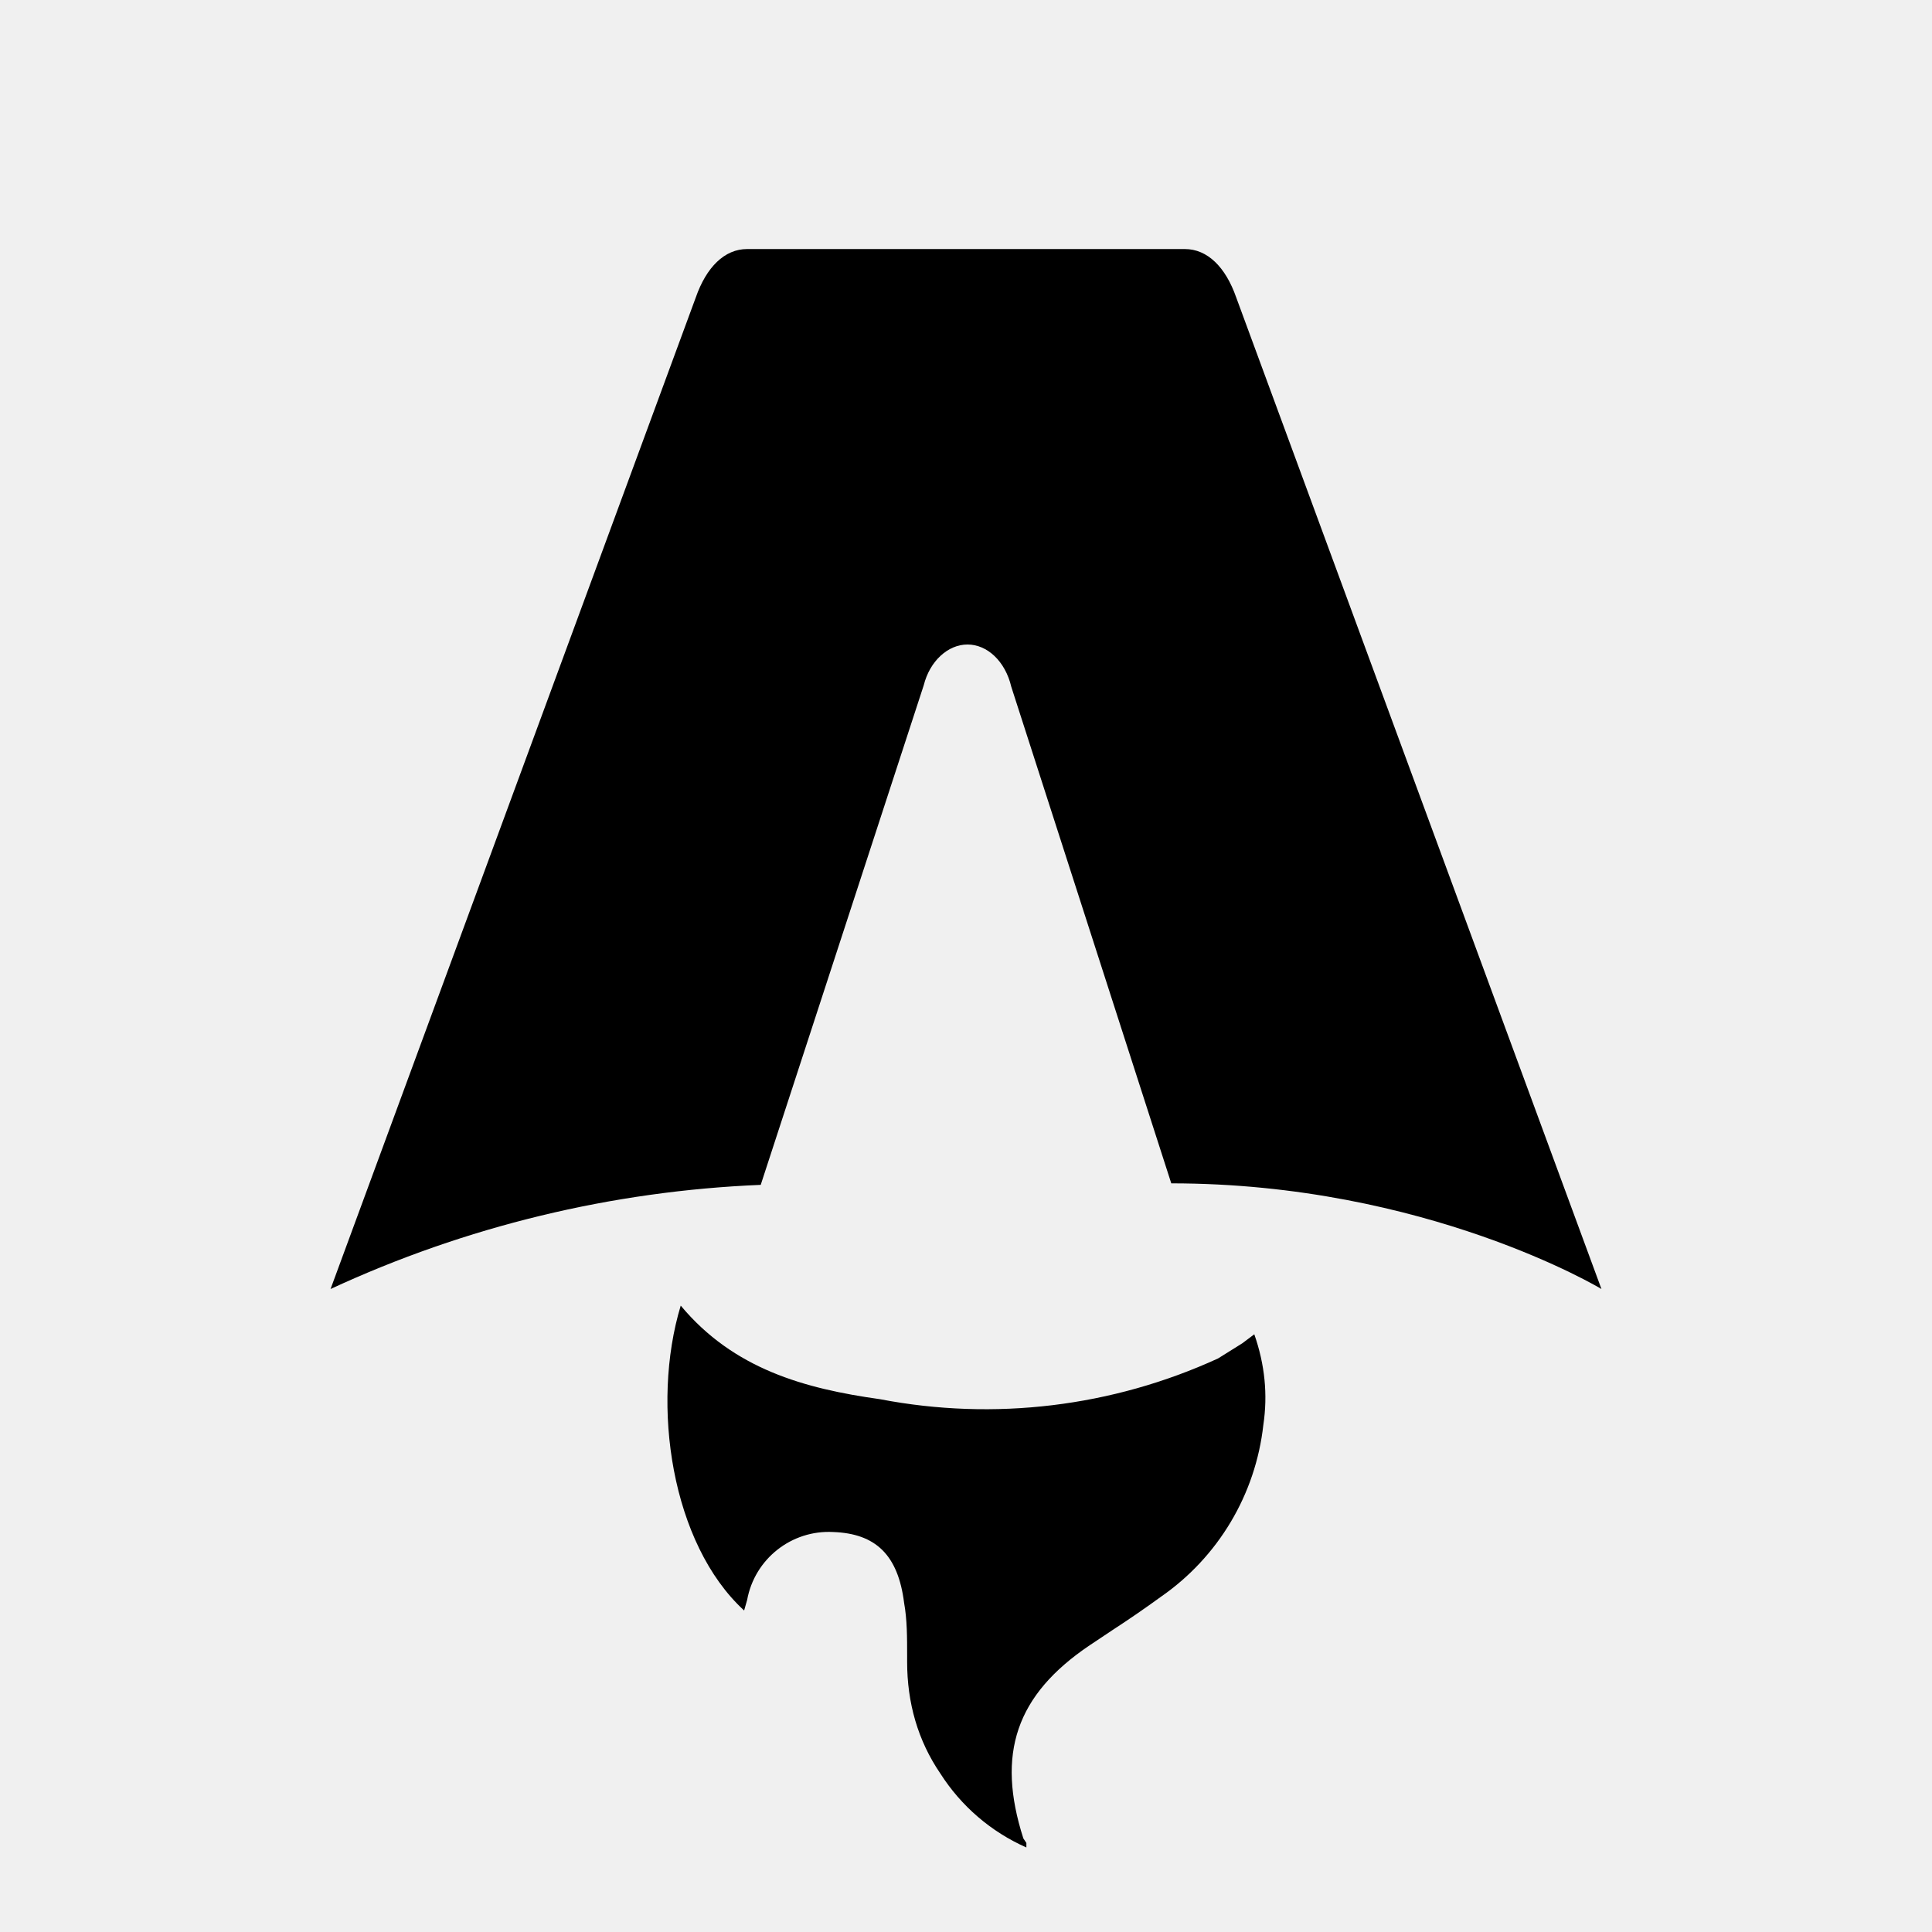
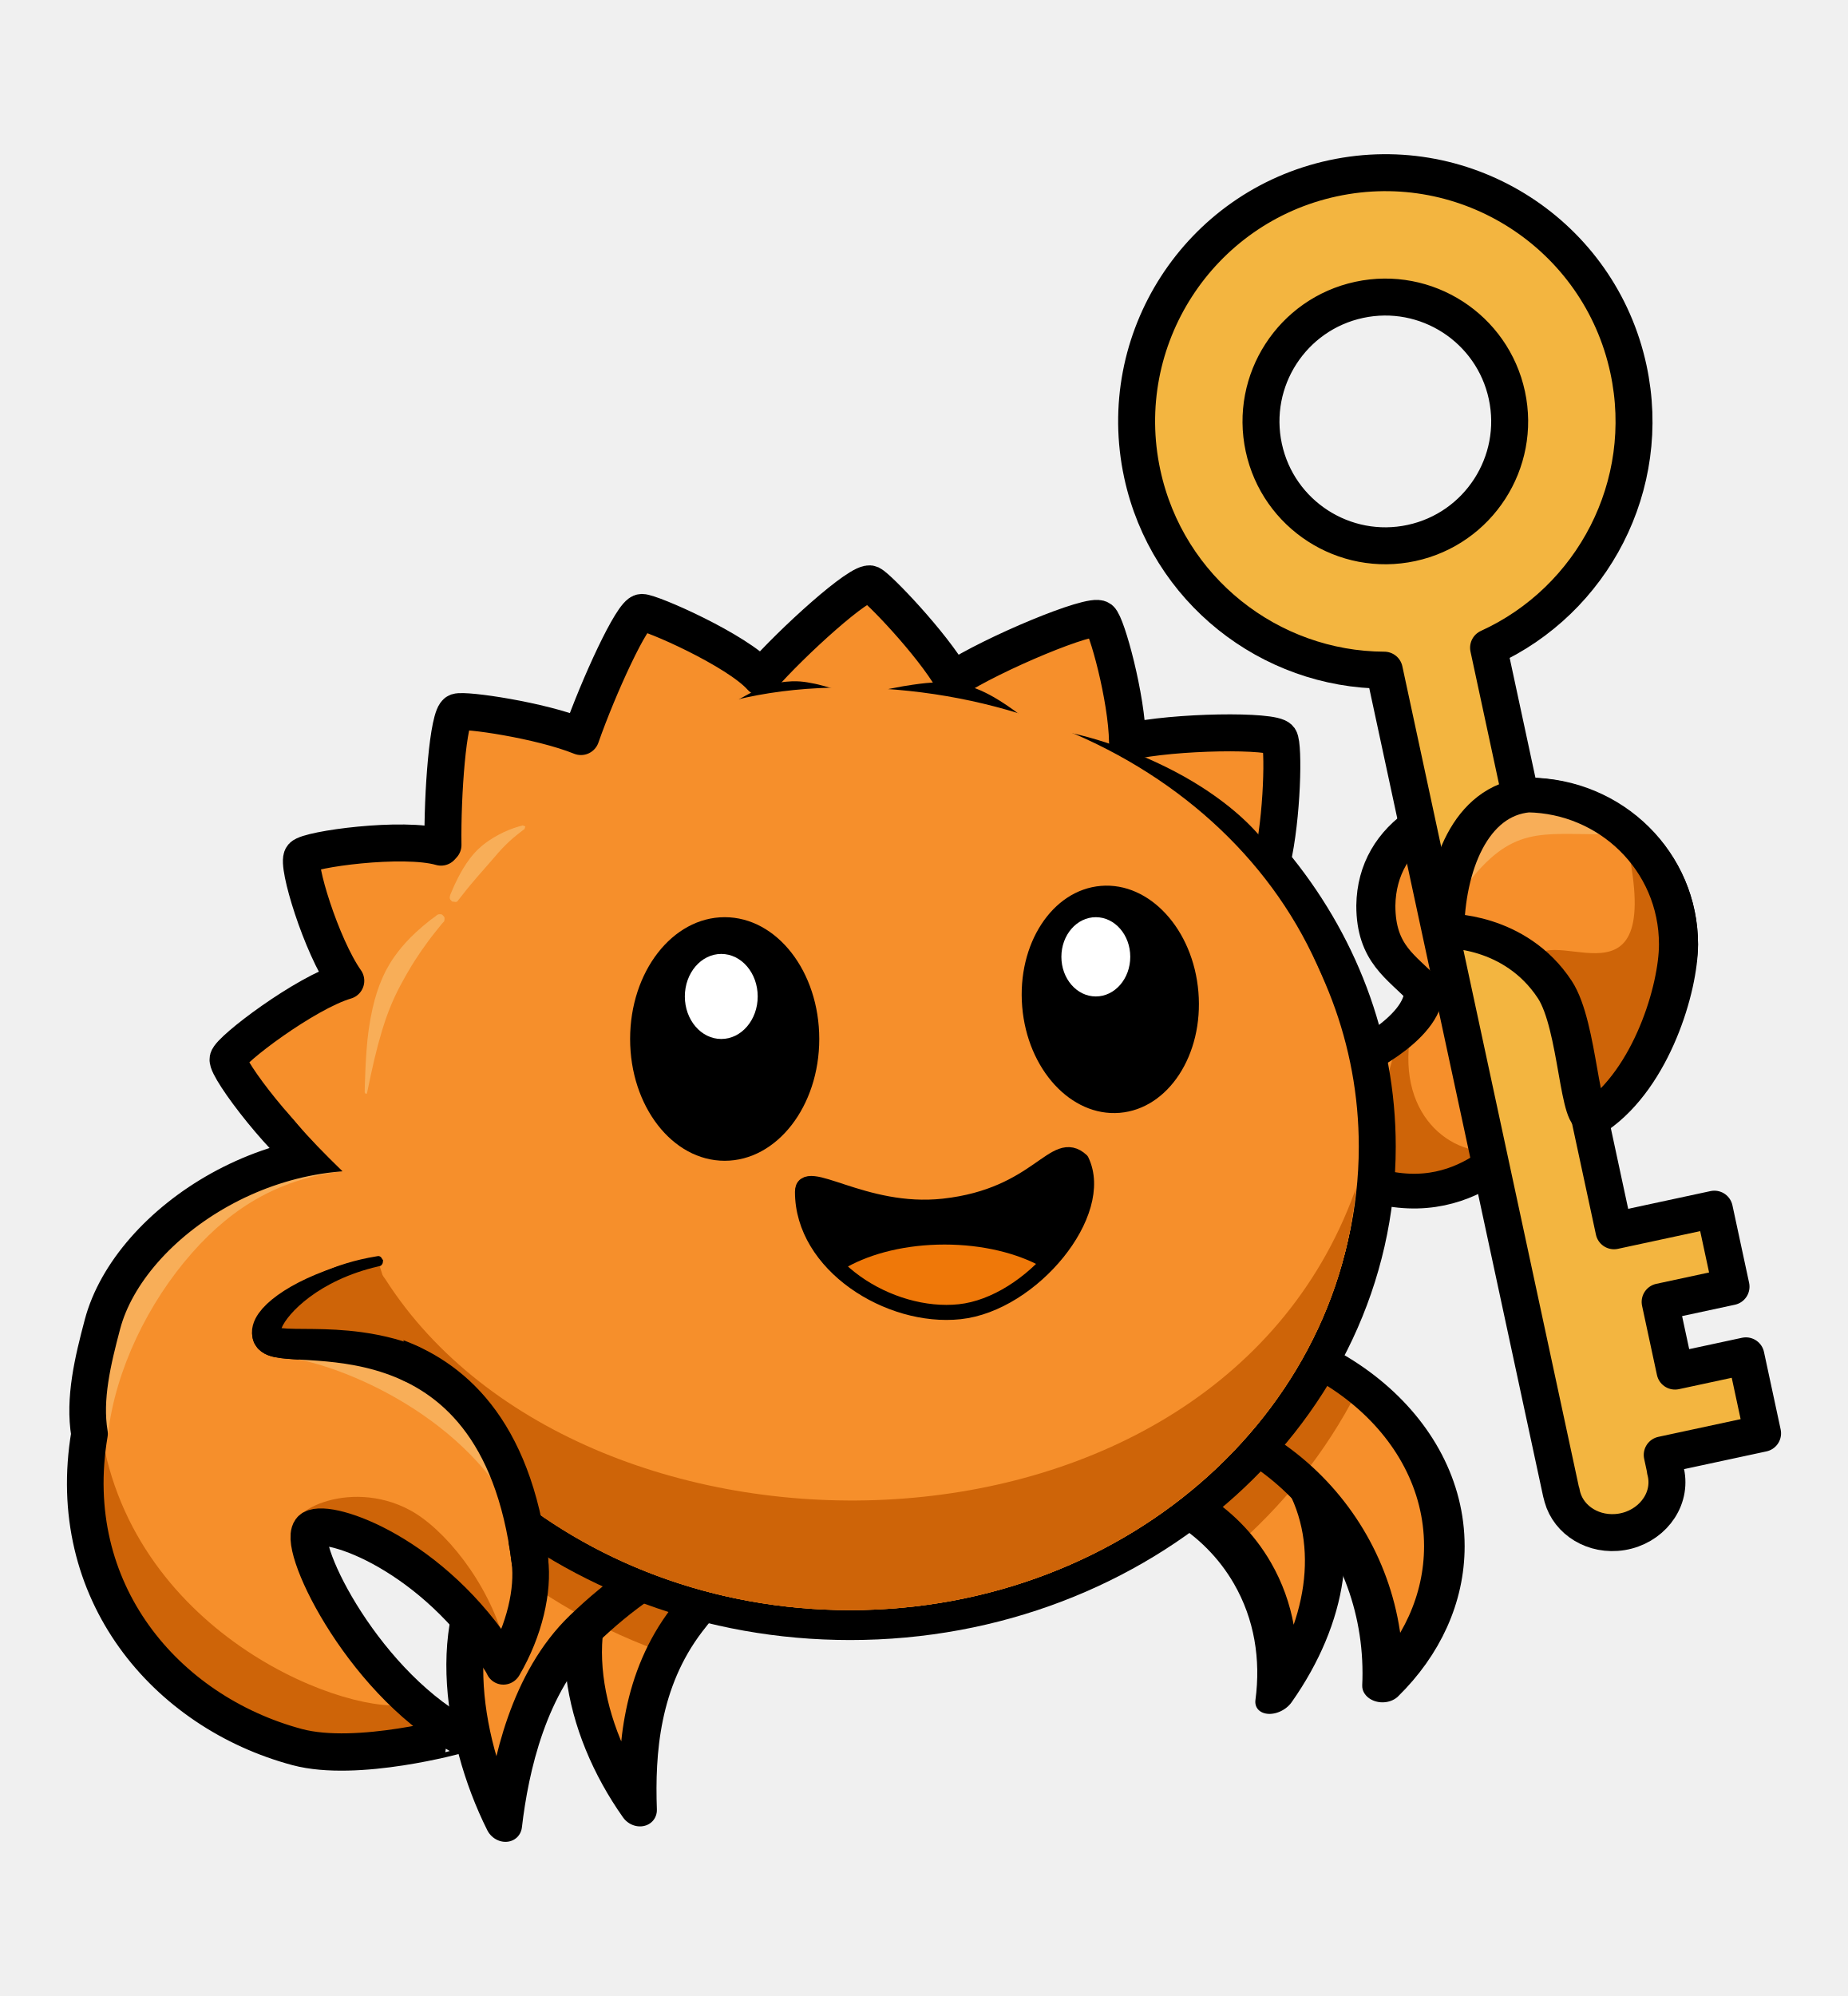
- <svg xmlns="http://www.w3.org/2000/svg" fill="none" viewBox="0 0 128 128">
-   <path d="M50.4 78.5a75.1 75.1 0 0 0-28.5 6.9l24.2-65.7c.7-2 1.9-3.2 3.4-3.2h29c1.5 0 2.7 1.2 3.4 3.2l24.2 65.7s-11.6-7-28.5-7L67 45.5c-.4-1.7-1.6-2.8-2.9-2.8-1.3 0-2.5 1.1-2.9 2.7L50.4 78.5Zm-1.1 28.2Zm-4.2-20.2c-2 6.6-.6 15.8 4.2 20.2a17.5 17.5 0 0 1 .2-.7 5.5 5.5 0 0 1 5.7-4.5c2.8.1 4.3 1.5 4.7 4.7.2 1.1.2 2.3.2 3.5v.4c0 2.7.7 5.2 2.2 7.4a13 13 0 0 0 5.7 4.9v-.3l-.2-.3c-1.8-5.6-.5-9.5 4.4-12.8l1.5-1a73 73 0 0 0 3.2-2.2 16 16 0 0 0 6.8-11.4c.3-2 .1-4-.6-6l-.8.6-1.6 1a37 37 0 0 1-22.4 2.7c-5-.7-9.7-2-13.2-6.2Z" />
-   <style>
-         path { fill: #000; }
-         @media (prefers-color-scheme: dark) {
-             path { fill: #FFF; }
-         }
-     </style>
+ <svg xmlns="http://www.w3.org/2000/svg" width="100%" height="100%" viewBox="0 0 1000 1080" version="1.1" xml:space="preserve" style="fill-rule:evenodd;clip-rule:evenodd;stroke-linecap:round;stroke-linejoin:round;stroke-miterlimit:1.5;">
+   <g transform="matrix(1.00956,0,0,1.00956,-9.87295,14.5859)">
+     <g transform="matrix(0.649776,0.496191,-0.447384,0.585862,649.54,333.004)">
+       <path d="M172.095,915.333C111.226,894.236 57.162,842.689 57.162,774.679C57.162,696.47 115.021,631.668 190.234,620.781C150.617,646.433 122.524,710.314 122.524,784.978C122.524,840.093 148.144,883.009 172.095,915.333Z" style="fill:rgb(246,143,43);" />
+       <clipPath id="_clip1">
+         <path d="M172.095,915.333C111.226,894.236 57.162,842.689 57.162,774.679C57.162,696.47 115.021,631.668 190.234,620.781C150.617,646.433 122.524,710.314 122.524,784.978C122.524,840.093 148.144,883.009 172.095,915.333Z" />
+       </clipPath>
+       <g clip-path="url(#_clip1)">
+         <g transform="matrix(1.01908,-0.8631,0.73137,1.06223,-865.192,142.086)">
+           <circle cx="425.816" cy="633.12" r="282.563" style="fill:rgb(206,100,8);" />
+         </g>
+       </g>
+       <path d="M172.095,915.333C111.226,894.236 57.162,842.689 57.162,774.679C57.162,696.47 115.021,631.668 190.234,620.781C150.617,646.433 122.524,710.314 122.524,784.978C122.524,840.093 148.144,883.009 172.095,915.333Z" style="fill:none;stroke:black;stroke-width:25.45px;" />
+     </g>
+     <g transform="matrix(0.567307,0.588708,-0.530801,0.511505,661.615,383.414)">
+       <path d="M186.155,918.413C125.286,897.316 57.162,842.689 57.162,774.679C57.162,696.47 115.021,631.668 190.234,620.781C150.617,646.433 130.903,704.265 130.903,778.929C130.903,834.044 162.203,886.089 186.155,918.413Z" style="fill:rgb(246,143,43);" />
+       <clipPath id="_clip2">
+         <path d="M186.155,918.413C125.286,897.316 57.162,842.689 57.162,774.679C57.162,696.47 115.021,631.668 190.234,620.781C150.617,646.433 130.903,704.265 130.903,778.929C130.903,834.044 162.203,886.089 186.155,918.413Z" />
+       </clipPath>
+       <g clip-path="url(#_clip2)">
+         <g transform="matrix(0.889738,-1.02403,0.867738,0.927416,-890.534,249.844)">
+           <circle cx="425.816" cy="633.12" r="282.563" style="fill:rgb(206,100,8);" />
+         </g>
+       </g>
+       <path d="M186.155,918.413C125.286,897.316 57.162,842.689 57.162,774.679C57.162,696.47 115.021,631.668 190.234,620.781C150.617,646.433 130.903,704.265 130.903,778.929C130.903,834.044 162.203,886.089 186.155,918.413Z" style="fill:none;stroke:black;stroke-width:25.45px;" />
+     </g>
+     <g transform="matrix(0.888193,-0.512799,0.364711,0.631697,99.2063,475.743)">
+       <path d="M109.138,658.683C136.642,634.114 172.925,619.171 212.67,619.171C298.497,619.171 368.178,688.852 368.178,774.679C368.178,829.312 339.944,877.403 297.284,905.143C311.274,879.629 319.319,849.78 319.319,817.893C319.319,724.049 249.638,647.86 163.811,647.86C144.575,647.86 126.15,651.687 109.138,658.683Z" style="fill:rgb(246,143,43);" />
+       <clipPath id="_clip3">
+         <path d="M109.138,658.683C136.642,634.114 172.925,619.171 212.67,619.171C298.497,619.171 368.178,688.852 368.178,774.679C368.178,829.312 339.944,877.403 297.284,905.143C311.274,879.629 319.319,849.78 319.319,817.893C319.319,724.049 249.638,647.86 163.811,647.86C144.575,647.86 126.15,651.687 109.138,658.683Z" />
+       </clipPath>
+       <g clip-path="url(#_clip3)">
+         <g transform="matrix(0.885204,0.71859,-0.480316,1.16973,174.618,-632.032)">
+           <circle cx="425.816" cy="633.12" r="282.563" style="fill:rgb(206,100,8);" />
+         </g>
+       </g>
+       <path d="M109.138,658.683C136.642,634.114 172.925,619.171 212.67,619.171C298.497,619.171 368.178,688.852 368.178,774.679C368.178,829.312 339.944,877.403 297.284,905.143C311.274,879.629 319.319,849.78 319.319,817.893C319.319,724.049 249.638,647.86 163.811,647.86C144.575,647.86 126.15,651.687 109.138,658.683Z" style="fill:none;stroke:black;stroke-width:22.26px;" />
+     </g>
+     <g transform="matrix(0.930189,0,0,0.755663,441.541,228.859)">
+       <path d="M57.924,759.2C65.703,680.628 132.066,619.171 212.67,619.171C298.497,619.171 368.178,688.852 368.178,774.679C368.178,812.297 354.792,846.812 332.529,873.719C332.642,870.736 332.7,867.736 332.7,864.719C332.7,761.442 265.263,677.594 182.2,677.594C130.608,677.594 85.044,709.941 57.924,759.2Z" style="fill:rgb(246,143,43);" />
+       <clipPath id="_clip4">
+         <path d="M57.924,759.2C65.703,680.628 132.066,619.171 212.67,619.171C298.497,619.171 368.178,688.852 368.178,774.679C368.178,812.297 354.792,846.812 332.529,873.719C332.642,870.736 332.7,867.736 332.7,864.719C332.7,761.442 265.263,677.594 182.2,677.594C130.608,677.594 85.044,709.941 57.924,759.2Z" />
+       </clipPath>
+       <g clip-path="url(#_clip4)">
+         <g transform="matrix(1.12699,0,0,1.30378,-449.102,-320.134)">
+           <circle cx="425.816" cy="633.12" r="282.563" style="fill:rgb(206,100,8);" />
+         </g>
+       </g>
+       <path d="M57.924,759.2C65.703,680.628 132.066,619.171 212.67,619.171C298.497,619.171 368.178,688.852 368.178,774.679C368.178,812.297 354.792,846.812 332.529,873.719C332.642,870.736 332.7,867.736 332.7,864.719C332.7,761.442 265.263,677.594 182.2,677.594C130.608,677.594 85.044,709.941 57.924,759.2Z" style="fill:none;stroke:black;stroke-width:23.38px;" />
+     </g>
+     <g transform="matrix(0.517974,0,0,0.460244,718.823,126.668)">
+       <path d="M54.957,747.973C56.031,663.068 127.511,619.171 212.67,619.171C298.497,619.171 368.178,696.542 368.178,793.135C368.178,859.289 298.497,1016.09 212.67,1016.09C201.978,1016.09 145.112,1118.4 30.855,1065.06C-19.555,1041.53 38.236,993.141 18.085,935.48C29.298,932.246 104.71,892.389 104.71,846.724C82.074,819.37 54.957,804.657 54.957,747.973Z" style="fill:rgb(246,143,43);" />
+       <clipPath id="_clip5">
+         <path d="M54.957,747.973C56.031,663.068 127.511,619.171 212.67,619.171C298.497,619.171 368.178,696.542 368.178,793.135C368.178,859.289 298.497,1016.09 212.67,1016.09C201.978,1016.09 145.112,1118.4 30.855,1065.06C-19.555,1041.53 38.236,993.141 18.085,935.48C29.298,932.246 104.71,892.389 104.71,846.724C82.074,819.37 54.957,804.657 54.957,747.973Z" />
+       </clipPath>
+       <g clip-path="url(#_clip5)">
+         <g transform="matrix(1.9306,-6.03062e-17,5.35849e-17,2.17276,-1387.76,-275.22)">
+           <path d="M765.821,540C758.344,585.307 790.392,607.963 816.663,601.754C825.413,593.003 766.198,634.237 757.725,623.945C749.251,613.653 747.739,547.557 765.821,540Z" style="fill:rgb(206,100,8);" />
+         </g>
+       </g>
+       <path d="M54.957,747.973C56.031,663.068 127.511,619.171 212.67,619.171C298.497,619.171 368.178,696.542 368.178,793.135C368.178,859.289 298.497,1016.09 212.67,1016.09C201.978,1016.09 145.112,1118.4 30.855,1065.06C-19.555,1041.53 38.236,993.141 18.085,935.48C29.298,932.246 104.71,892.389 104.71,846.724C82.074,819.37 54.957,804.657 54.957,747.973Z" style="fill:none;stroke:black;stroke-width:40.43px;" />
+     </g>
+     <path d="M195.139,511.213C181.913,492.443 168.524,448.438 171.843,444.619C175.244,440.705 225.727,433.741 246.182,439.589C246.534,439.199 246.888,438.809 247.243,438.421C246.828,411.346 249.975,368.819 254.818,367.15C259.052,365.691 299.343,371.483 321.19,380.322C330.517,353.711 348.765,313.808 353.794,313.79C358.908,313.772 404.869,333.954 417.86,348.556C433.916,330.093 471.309,296.065 476.505,298.598C480.535,300.563 509.004,330.037 520.539,349.877C541.851,335.928 594.984,313.745 599.49,317.375C603.033,320.228 613.855,359.526 614.17,383.18C639.313,377.388 692.451,376.748 695.604,381.42C698.018,384.998 697.273,423.354 691.625,447.456C727.055,489.992 748.055,542.832 748.055,600.056C748.055,740.566 621.443,854.643 465.492,854.643C314.486,854.643 190.987,747.685 183.308,613.338C163.872,601.682 131.018,558.313 132.018,553.164C132.984,548.191 173.35,517.636 195.139,511.213Z" style="fill:rgb(246,143,43);stroke:black;stroke-width:19.81px;" />
+     <g transform="matrix(0.946012,0.253483,-0.258819,0.965926,208.631,-30.4898)">
+       <path d="M296.432,901.37C296.508,901.39 246.711,930.187 212.67,930.187C138.218,930.187 66.736,882.118 58.526,796.846C50.436,779.477 49.909,758.485 49.856,738.318C49.708,681.77 115.343,608.651 198.682,608.442C240.627,608.337 278.643,624.392 306.085,650.38C187.009,650.38 132.313,710.542 140.297,720.352C148.281,730.162 253.995,667.944 309.321,801.462C315.379,816.082 316.392,837.968 310.307,859.566C309.692,858.832 309.016,858.13 308.277,857.463C257.312,811.519 197.63,807.224 189.527,815.161C181.423,823.098 235.376,885.878 296.432,901.37Z" style="fill:rgb(246,143,43);" />
+       <clipPath id="_clip6">
+         <path d="M296.432,901.37C296.508,901.39 246.711,930.187 212.67,930.187C138.218,930.187 66.736,882.118 58.526,796.846C50.436,779.477 49.909,758.485 49.856,738.318C49.708,681.77 115.343,608.651 198.682,608.442C240.627,608.337 278.643,624.392 306.085,650.38C187.009,650.38 132.313,710.542 140.297,720.352C148.281,730.162 253.995,667.944 309.321,801.462C315.379,816.082 316.392,837.968 310.307,859.566C309.692,858.832 309.016,858.13 308.277,857.463C257.312,811.519 197.63,807.224 189.527,815.161C181.423,823.098 235.376,885.878 296.432,901.37Z" />
+       </clipPath>
+       <g clip-path="url(#_clip6)">
+         <g transform="matrix(0.986259,-0.258819,0.264267,0.965926,-197.707,83.4487)">
+           <path d="M64.017,752.509C81.042,863.364 199.297,906.76 230.046,898.68C235.784,904.125 249.269,919.605 241.14,920.605C224.798,922.615 160.452,921.734 131.996,910.74C106.091,900.732 81.361,880.159 70.399,854.643C59.069,828.271 31.868,748.378 64.017,752.509Z" style="fill:rgb(206,100,8);" />
+         </g>
+         <g transform="matrix(0.986259,-0.258819,0.264267,0.965926,-197.707,83.4487)">
+           <path d="M167.986,808.523C159.52,796.708 196.469,777.248 229.404,794.861C247.726,804.659 271.413,833.263 280.205,865.755C269.969,868.032 176.453,820.339 167.986,808.523Z" style="fill:rgb(206,100,8);" />
+         </g>
+         <g transform="matrix(0.986259,-0.258819,0.264267,0.965926,-197.707,83.4487)">
+           <path d="M193.259,613.31C160.935,617.197 135.382,631.358 112.752,657.009C88.925,684.018 71.781,719.873 67.707,753.703C53.888,758.52 73.533,672.894 94.459,649.495C115.384,626.096 162.199,602.881 193.259,613.31Z" style="fill:rgb(248,174,88);" />
+         </g>
+       </g>
+       <path d="M296.432,901.37C296.508,901.39 246.711,930.187 212.67,930.187C138.218,930.187 66.736,882.118 58.526,796.846C50.436,779.477 49.909,758.485 49.856,738.318C49.708,681.77 115.343,608.651 198.682,608.442C240.627,608.337 278.643,624.392 306.085,650.38C187.009,650.38 132.313,710.542 140.297,720.352C148.281,730.162 253.995,667.944 309.321,801.462C315.379,816.082 316.392,837.968 310.307,859.566C309.692,858.832 309.016,858.13 308.277,857.463C257.312,811.519 197.63,807.224 189.527,815.161C181.423,823.098 235.376,885.878 296.432,901.37Z" style="fill:none;stroke:black;stroke-width:20.02px;" />
+     </g>
+     <g transform="matrix(0.963214,0,0,0.873302,55.2961,48.8497)">
+       <circle cx="425.816" cy="633.12" r="282.563" style="fill:rgb(246,143,43);" />
+     </g>
+     <g transform="matrix(0.963214,0,0,0.873302,55.2961,48.8497)">
+       <path d="M143.253,646.248C101.553,601.52 97.08,588.126 113.927,569.544C139.289,569.544 142.439,541.422 165.778,537.127C206.332,430.739 305.259,350.556 425.816,350.556C452.137,350.556 477.623,354.163 501.805,360.909C620.899,394.131 708.379,503.49 708.379,633.12C708.379,789.07 581.767,915.683 425.816,915.683C274.04,915.683 149.783,796.428 143.253,646.248Z" style="fill:rgb(246,143,43);" />
+       <clipPath id="_clip7">
+         <path d="M143.253,646.248C101.553,601.52 97.08,588.126 113.927,569.544C139.289,569.544 142.439,541.422 165.778,537.127C206.332,430.739 305.259,350.556 425.816,350.556C452.137,350.556 477.623,354.163 501.805,360.909C620.899,394.131 708.379,503.49 708.379,633.12C708.379,789.07 581.767,915.683 425.816,915.683C274.04,915.683 149.783,796.428 143.253,646.248Z" />
+       </clipPath>
+       <g clip-path="url(#_clip7)">
+         <g transform="matrix(1.03819,0,0,1.14508,-57.4079,-55.9367)">
+           <path d="M737.617,619.587C663.865,835.738 323.156,838.114 216.391,671.233C202.3,649.208 169.182,675.84 154.651,692.559C118.895,733.7 288.676,873.621 513.919,854.643C712.013,837.952 776.729,566.436 737.617,619.587Z" style="fill:rgb(206,100,8);" />
+         </g>
+       </g>
+     </g>
+     <g transform="matrix(0.965926,-0.258819,0.258819,0.965926,-17.1839,103.77)">
+       <path d="M486.945,408.588C486.342,409.273 486.341,409.372 485.432,409.43C485.168,409.447 478.291,405.241 472.763,402.263C470.106,400.832 470.123,400.807 467.451,399.403C467.058,399.196 465.22,398.18 462.547,396.918C461.771,396.552 460.48,395.833 457.573,394.566C457.547,394.554 453.342,392.589 453.298,392.567C449.082,390.452 449.073,390.471 448.709,390.282C448.257,390.048 447.652,389.735 443.003,387.466C441.317,386.643 441.31,386.666 439.623,385.839C437.156,384.63 437.049,384.629 435.441,383.832C430.017,381.147 429.981,381.232 424.536,378.591C422.684,377.692 420.367,376.582 420.363,376.578C419.967,376.237 419.477,375.964 419.215,375.512C419.116,375.342 418.338,374.003 419.848,373.128C420.3,372.866 420.853,372.812 421.373,372.772C421.434,372.767 428.641,373.308 429.178,373.362C437.04,374.15 440.343,374.712 441.307,374.876C446.596,375.776 449.857,376.624 454.325,378.128C455.436,378.502 459.012,380.054 459.318,380.209C461.901,381.521 464.2,382.822 468.783,386.409C469.042,386.611 472.082,389.144 474.519,391.592C478.038,395.126 481.645,399.165 486.644,405.641C487.348,406.553 487.381,407.069 487.39,407.207C487.438,407.969 487.45,408.015 486.945,408.588Z" />
+     </g>
+     <g transform="matrix(0.866025,-0.5,0.5,0.866025,-166.02,252.125)">
+       <path d="M497.289,413.823C496.834,414.368 496.769,414.315 496.062,414.37C495.14,414.442 495.129,414.389 494.312,413.958C492.376,412.937 480.605,406.66 479.205,405.927C477.676,405.126 476.993,404.701 474.11,403.204C473.423,402.847 472.175,402.104 469.705,400.814C467.214,399.512 465.07,398.139 464.679,397.888C464.379,397.696 464.364,397.725 460.908,395.53C460.034,394.975 456.41,392.747 453.279,391.147C447.691,388.291 443.852,387.051 436.267,383.494C435.463,383.117 435.343,383.23 434.881,382.469C434.872,382.454 434.634,381.024 434.639,381.017C434.943,380.579 435.1,379.984 435.555,379.707C435.72,379.606 435.823,379.544 437.965,379.608C444.325,379.798 450.345,379.602 456.639,380.708C468.209,382.74 475.501,388.61 476.078,389.041C476.461,389.328 477.538,390.133 480.668,392.88C481.741,393.821 486.116,398.047 489.541,402.004C494.756,408.029 497.012,411.021 497.015,411.028C497.594,412.358 497.597,412.39 497.61,412.517C497.681,413.223 497.745,413.278 497.289,413.823Z" />
+     </g>
+     <g transform="matrix(-0.0919644,-0.995762,0.995762,-0.0919644,-111.632,996.718)">
+       <path d="M485.14,405.346C484.312,405.984 484.258,405.995 483.223,405.86C481.736,405.668 481.962,405.218 480.884,404.178C479.247,402.6 479.235,402.616 477.61,401.023C471.426,394.957 463.488,388.366 457.854,384.424C457.052,383.862 455.709,382.811 453.296,381.214C450.502,379.365 441.867,373.032 426.99,367.054C416.56,362.863 408.021,360.115 394.486,355.982C393.491,355.678 393.785,355.094 394.75,354.703C394.767,354.696 415.07,356.88 427.605,359.839C444.903,363.923 453.132,368.624 458.574,371.941C459.1,372.262 462.861,374.876 464.264,376.041C468.924,379.911 475.434,385.764 483.553,398.336C483.818,398.748 484.954,400.707 485.074,400.914C485.315,401.329 485.316,401.323 485.609,401.701C486.266,402.549 486.147,403.465 486.127,403.623C485.992,404.66 485.968,404.708 485.14,405.346Z" style="fill:rgb(248,174,88);" />
+     </g>
+     <g transform="matrix(0.258819,-0.965926,0.965926,0.258819,-197.274,770.061)">
+       <path d="M456.433,383.625C455.904,383.525 455.353,383.589 454.825,383.489C454.762,383.477 454.814,383.408 454.223,382.949C446.309,376.794 441.95,374.598 434.19,370.894C432.823,370.242 432.82,370.256 431.465,369.574C430.253,368.965 430.243,368.992 429.034,368.37C427.656,367.66 419.642,363.732 415.503,361.93C410.618,359.802 410.618,359.806 409.222,359.228C408.282,358.839 408.143,358.964 407.632,358.085C407.624,358.072 407.376,356.06 407.381,356.053C407.776,355.541 408.013,354.846 408.572,354.52C409.144,354.187 409.874,354.253 410.535,354.216C410.55,354.216 414.622,354.749 416.567,355.106C420.288,355.789 430.549,357.609 438.378,362.533C439.752,363.397 444.371,366.17 450.446,373.203C450.799,373.612 453.655,377.14 455.485,380.232C456.34,381.675 456.307,381.693 456.393,381.81C456.447,381.882 456.566,381.926 456.568,382.016C456.586,382.827 456.415,382.814 456.433,383.625Z" style="fill:rgb(248,174,88);" />
+     </g>
+     <g transform="matrix(0.998288,0.0584972,-0.0584972,0.998288,180.473,-19.1891)">
+       <path d="M541.517,464.21C540.931,464.368 537.572,465.274 534.005,463.223C532.906,462.591 531.905,461.738 531.13,460.736C530.885,460.419 529.797,459.013 529.096,456.161C523.067,431.626 492.334,411.525 481.834,404.792C462.666,392.501 435.99,379.894 416.608,375.541C415.948,375.392 415.926,375.376 415.522,374.833C415.512,374.819 415.2,373.645 415.204,373.638C415.418,373.292 415.526,372.846 415.852,372.604C416.601,372.048 416.675,372.203 417.607,372.281C438.396,374.021 471.948,383.617 498.091,398.433C534.07,418.822 544.479,439.648 548.146,450.842C549.058,453.627 548.802,455.573 548.747,455.984C548.669,456.576 548.219,459.985 545.026,462.454C543.453,463.67 543.436,463.692 541.517,464.21Z" />
+     </g>
+     <g transform="matrix(0.963214,0,0,0.873302,52.2961,38.8497)">
+       <path d="M708.379,633.12C708.379,709.027 667.789,691.695 427.737,691.695C187.685,691.695 201.357,725.348 201.357,650.481C201.357,494.531 269.865,360.909 425.816,360.909C581.767,360.909 708.379,477.169 708.379,633.12Z" style="fill:rgb(246,143,43);" />
+     </g>
+     <g>
+       <g transform="matrix(0.946012,0.253483,-0.258819,0.965926,208.631,-30.4898)">
+         <path d="M140.297,720.352C148.281,730.162 253.995,667.944 309.321,801.462" style="fill:rgb(246,143,43);" />
+         <clipPath id="_clip8">
+           <path d="M140.297,720.352C148.281,730.162 253.995,667.944 309.321,801.462" />
+         </clipPath>
+         <g clip-path="url(#_clip8)">
+           <g transform="matrix(0.986259,-0.258819,0.264267,0.965926,-197.707,83.4487)">
+             <path d="M158.436,713.182C155.679,693.853 252.506,733.684 271.556,744.391C281.161,749.789 292.177,783.496 272.736,777.424C235.665,730.303 172.63,711.507 158.436,713.182Z" style="fill:rgb(248,174,88);" />
+           </g>
+         </g>
+         <path d="M140.297,720.352C148.281,730.162 253.995,667.944 309.321,801.462" style="fill:none;stroke:black;stroke-width:20.02px;" />
+       </g>
+       <g transform="matrix(0.946012,0.253483,-0.258819,0.965926,208.631,-30.4898)">
+         <path d="M186.644,667.445C148.755,685.45 135.665,714.661 140.297,720.352C144.725,725.793 179.214,709.078 218.496,715.887" style="fill:rgb(206,100,8);" />
+         <path d="M145.076,715.468C153.29,714.321 168.382,708.88 188.082,706.439C201.647,704.758 212.205,705.19 220.247,706.132C222.02,706.339 223.716,707.404 223.986,707.573C227.456,709.751 228.221,713.107 228.354,713.69C229.279,717.753 227.328,720.726 226.989,721.243C224.768,724.625 221.338,725.388 220.743,725.52C217.729,726.189 217.694,725.828 214.679,725.168C182.631,718.16 153.619,728.557 142.366,727.191C131.999,725.933 130.377,714.822 141.145,699.304C149.076,687.875 163.508,674.668 184.969,665.193C186.219,664.642 186.269,664.465 187.566,664.902C187.582,664.908 189.15,666.25 189.151,666.258C189.188,666.938 189.483,667.654 189.256,668.298C188.811,669.563 188.638,669.491 187.433,670.119C157.897,685.509 146.092,707.161 145.076,715.468Z" />
+       </g>
+     </g>
+     <g transform="matrix(1.0953,-0.235669,0.235669,1.0953,384.344,70.2695)">
+       <path d="M320.162,703.471L320.162,710.971L320.074,710.971C320.16,712.491 320.084,714.039 319.834,715.6C317.787,728.347 304.841,737.1 290.943,735.135C277.955,733.298 268.701,722.748 269.215,710.971L269.126,710.971L269.126,308.489C215.708,296.796 175.67,249.168 175.67,192.263C175.67,126.599 228.981,73.288 294.644,73.288C360.308,73.288 413.618,126.599 413.618,192.263C413.618,249.168 373.581,296.796 320.162,308.489L320.162,593.788L369.281,593.788L369.281,631.704L334.582,631.704L334.582,665.556L369.281,665.556L369.281,703.471L320.162,703.471ZM294.644,251.75C327.476,251.75 354.131,225.094 354.131,192.263C354.131,159.431 327.476,132.776 294.644,132.776C261.812,132.776 235.157,159.431 235.157,192.263C235.157,225.094 261.812,251.75 294.644,251.75Z" style="fill:rgb(243,181,64);stroke:black;stroke-width:17.68px;" />
+     </g>
+     <g transform="matrix(0.517974,0,0,0.460244,718.823,126.668)">
+       <path d="M126.131,777.755C127.055,704.738 152.042,625.204 212.67,619.171C297.976,620.905 368.178,696.542 368.178,793.135C368.178,844.096 340.557,948.465 282.33,993.894C264.97,1007.44 265.156,888.47 240.108,845.646C198.938,775.257 126.947,777.035 126.131,777.755Z" style="fill:rgb(246,143,43);" />
+       <clipPath id="_clip9">
+         <path d="M126.131,777.755C127.055,704.738 152.042,625.204 212.67,619.171C297.976,620.905 368.178,696.542 368.178,793.135C368.178,844.096 340.557,948.465 282.33,993.894C264.97,1007.44 265.156,888.47 240.108,845.646C198.938,775.257 126.947,777.035 126.131,777.755Z" />
+       </clipPath>
+       <g clip-path="url(#_clip9)">
+         <g transform="matrix(1.9306,0,0,2.17276,-1387.76,-275.22)">
+           <path d="M882.906,442.624C901.049,533.983 835.089,474.267 830.59,503.96C824.837,527.872 848.054,588.945 861.211,586.008C874.367,583.072 905.914,510.237 909.53,486.34C912.082,469.47 895.722,440.238 882.906,442.624Z" style="fill:rgb(206,100,8);" />
+         </g>
+         <g transform="matrix(1.9306,0,0,2.17276,-1387.76,-275.22)">
+           <path d="M795.044,460.923C820.159,427.704 835.241,432.872 870.029,432.669C875.744,425.162 842.411,414.029 829.335,415.879C816.258,417.729 797.285,436.261 791.57,443.768C788.036,448.411 791.525,465.577 795.044,460.923Z" style="fill:rgb(248,174,88);" />
+         </g>
+       </g>
+       <path d="M126.131,777.755C127.055,704.738 152.042,625.204 212.67,619.171C297.976,620.905 368.178,696.542 368.178,793.135C368.178,844.096 340.557,948.465 282.33,993.894C264.97,1007.44 265.156,888.47 240.108,845.646C198.938,775.257 126.947,777.035 126.131,777.755Z" style="fill:none;stroke:black;stroke-width:40.43px;" />
+     </g>
+     <g transform="matrix(1.10744,0,0,1.02114,-53.3396,1.50367)">
+       <path d="M445.739,609.919C445.751,595.39 474.649,622.093 513.75,617.445C560.179,611.925 567.569,580.787 580.157,593.376C592.516,621.033 556.32,668.807 521.547,672.85C487.522,676.807 445.707,648.467 445.739,609.919Z" />
+       <clipPath id="_clip10">
+         <path d="M445.739,609.919C445.751,595.39 474.649,622.093 513.75,617.445C560.179,611.925 567.569,580.787 580.157,593.376C592.516,621.033 556.32,668.807 521.547,672.85C487.522,676.807 445.707,648.467 445.739,609.919Z" />
+       </clipPath>
+       <g clip-path="url(#_clip10)">
+         <g transform="matrix(1.34612,0,0,0.815033,-177.122,106.743)">
+           <circle cx="513.554" cy="701.02" r="49.694" style="fill:rgb(239,120,9);" />
+         </g>
+       </g>
+       <path d="M445.739,609.919C445.751,595.39 474.649,622.093 513.75,617.445C560.179,611.925 567.569,580.787 580.157,593.376C592.516,621.033 556.32,668.807 521.547,672.85C487.522,676.807 445.707,648.467 445.739,609.919Z" style="fill:none;stroke:black;stroke-width:7.9px;" />
+     </g>
+     <g>
+       <g transform="matrix(0.976339,0,0,1.25717,25.4908,-127.816)">
+         <circle cx="381.786" cy="533.117" r="51.925" />
+         <clipPath id="_clip11">
+           <circle cx="381.786" cy="533.117" r="51.925" />
+         </clipPath>
+         <g clip-path="url(#_clip11)">
+           <g transform="matrix(0.385202,0,0,0.349127,232.848,328.863)">
+             <circle cx="381.786" cy="533.117" r="51.925" style="fill:white;" />
+           </g>
+         </g>
+       </g>
+       <g transform="matrix(0.909603,-0.0753653,0.0970432,1.17124,205.941,-74.4647)">
+         <circle cx="381.786" cy="533.117" r="51.925" />
+         <clipPath id="_clip12">
+           <circle cx="381.786" cy="533.117" r="51.925" />
+         </clipPath>
+         <g clip-path="url(#_clip12)">
+           <g transform="matrix(0.388231,0.0249814,-0.0370132,0.346931,246.885,318.744)">
+             <circle cx="381.786" cy="533.117" r="51.925" style="fill:white;" />
+           </g>
+         </g>
+       </g>
+     </g>
+   </g>
</svg>
